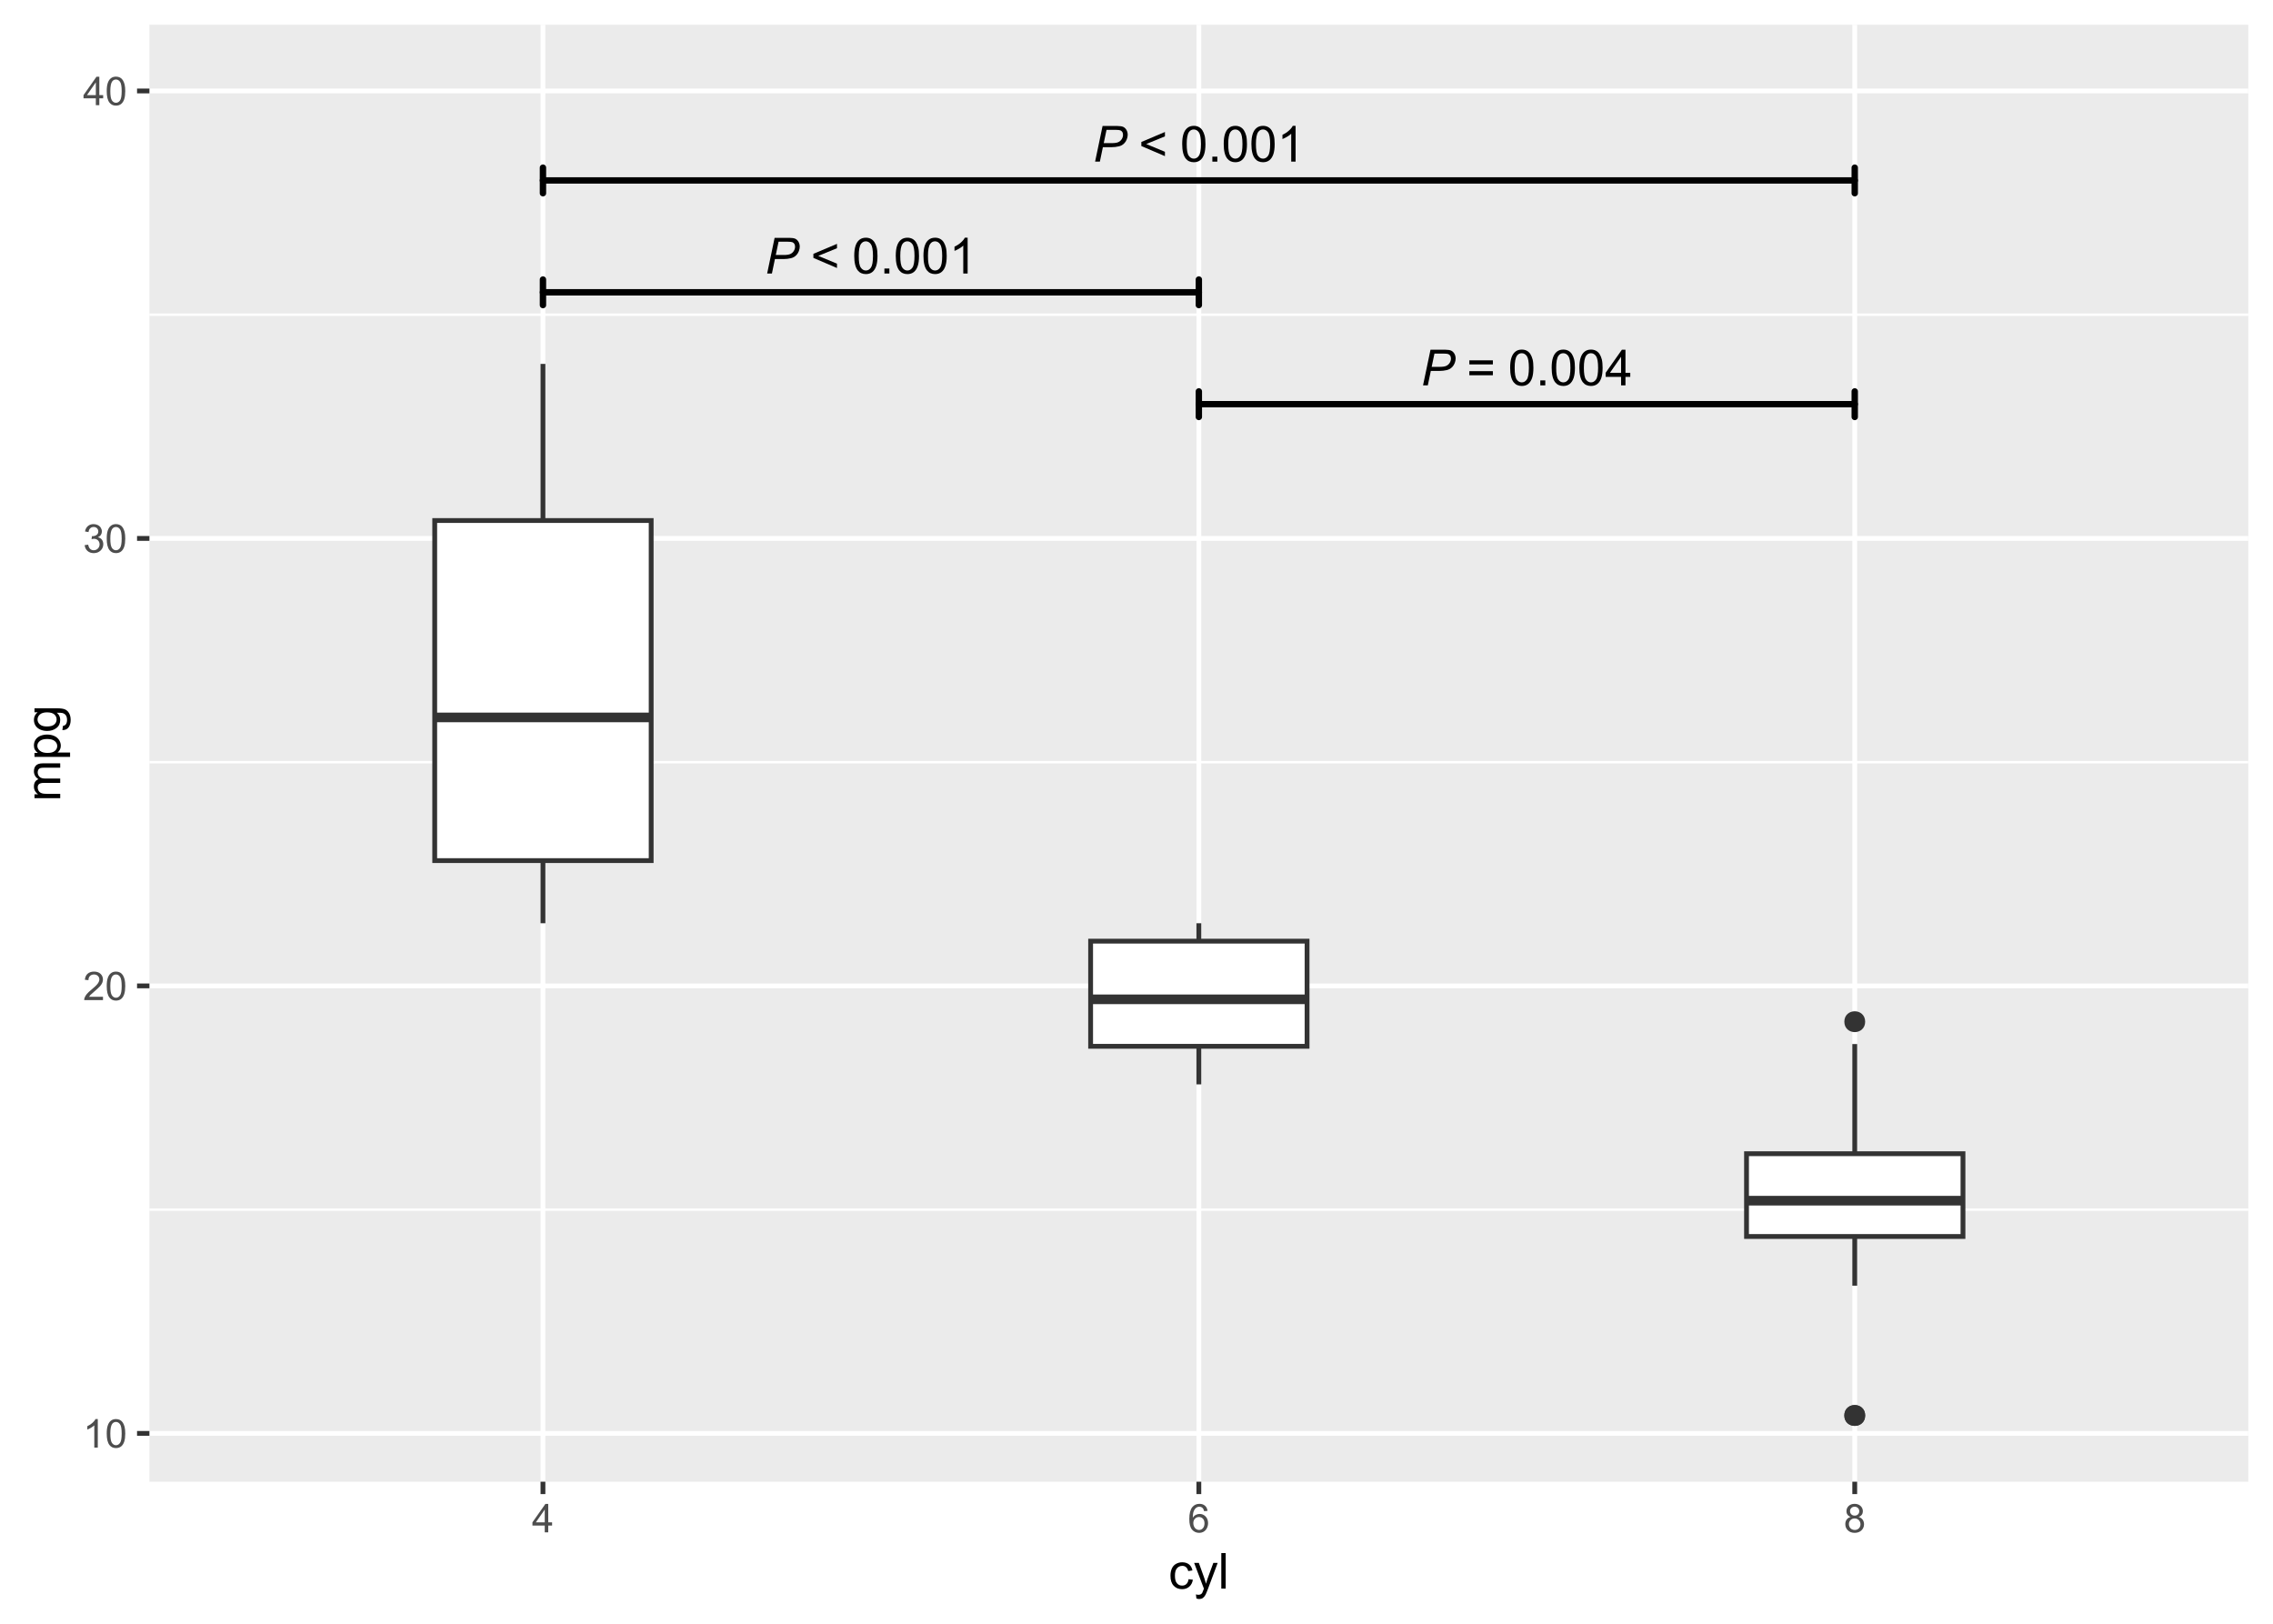
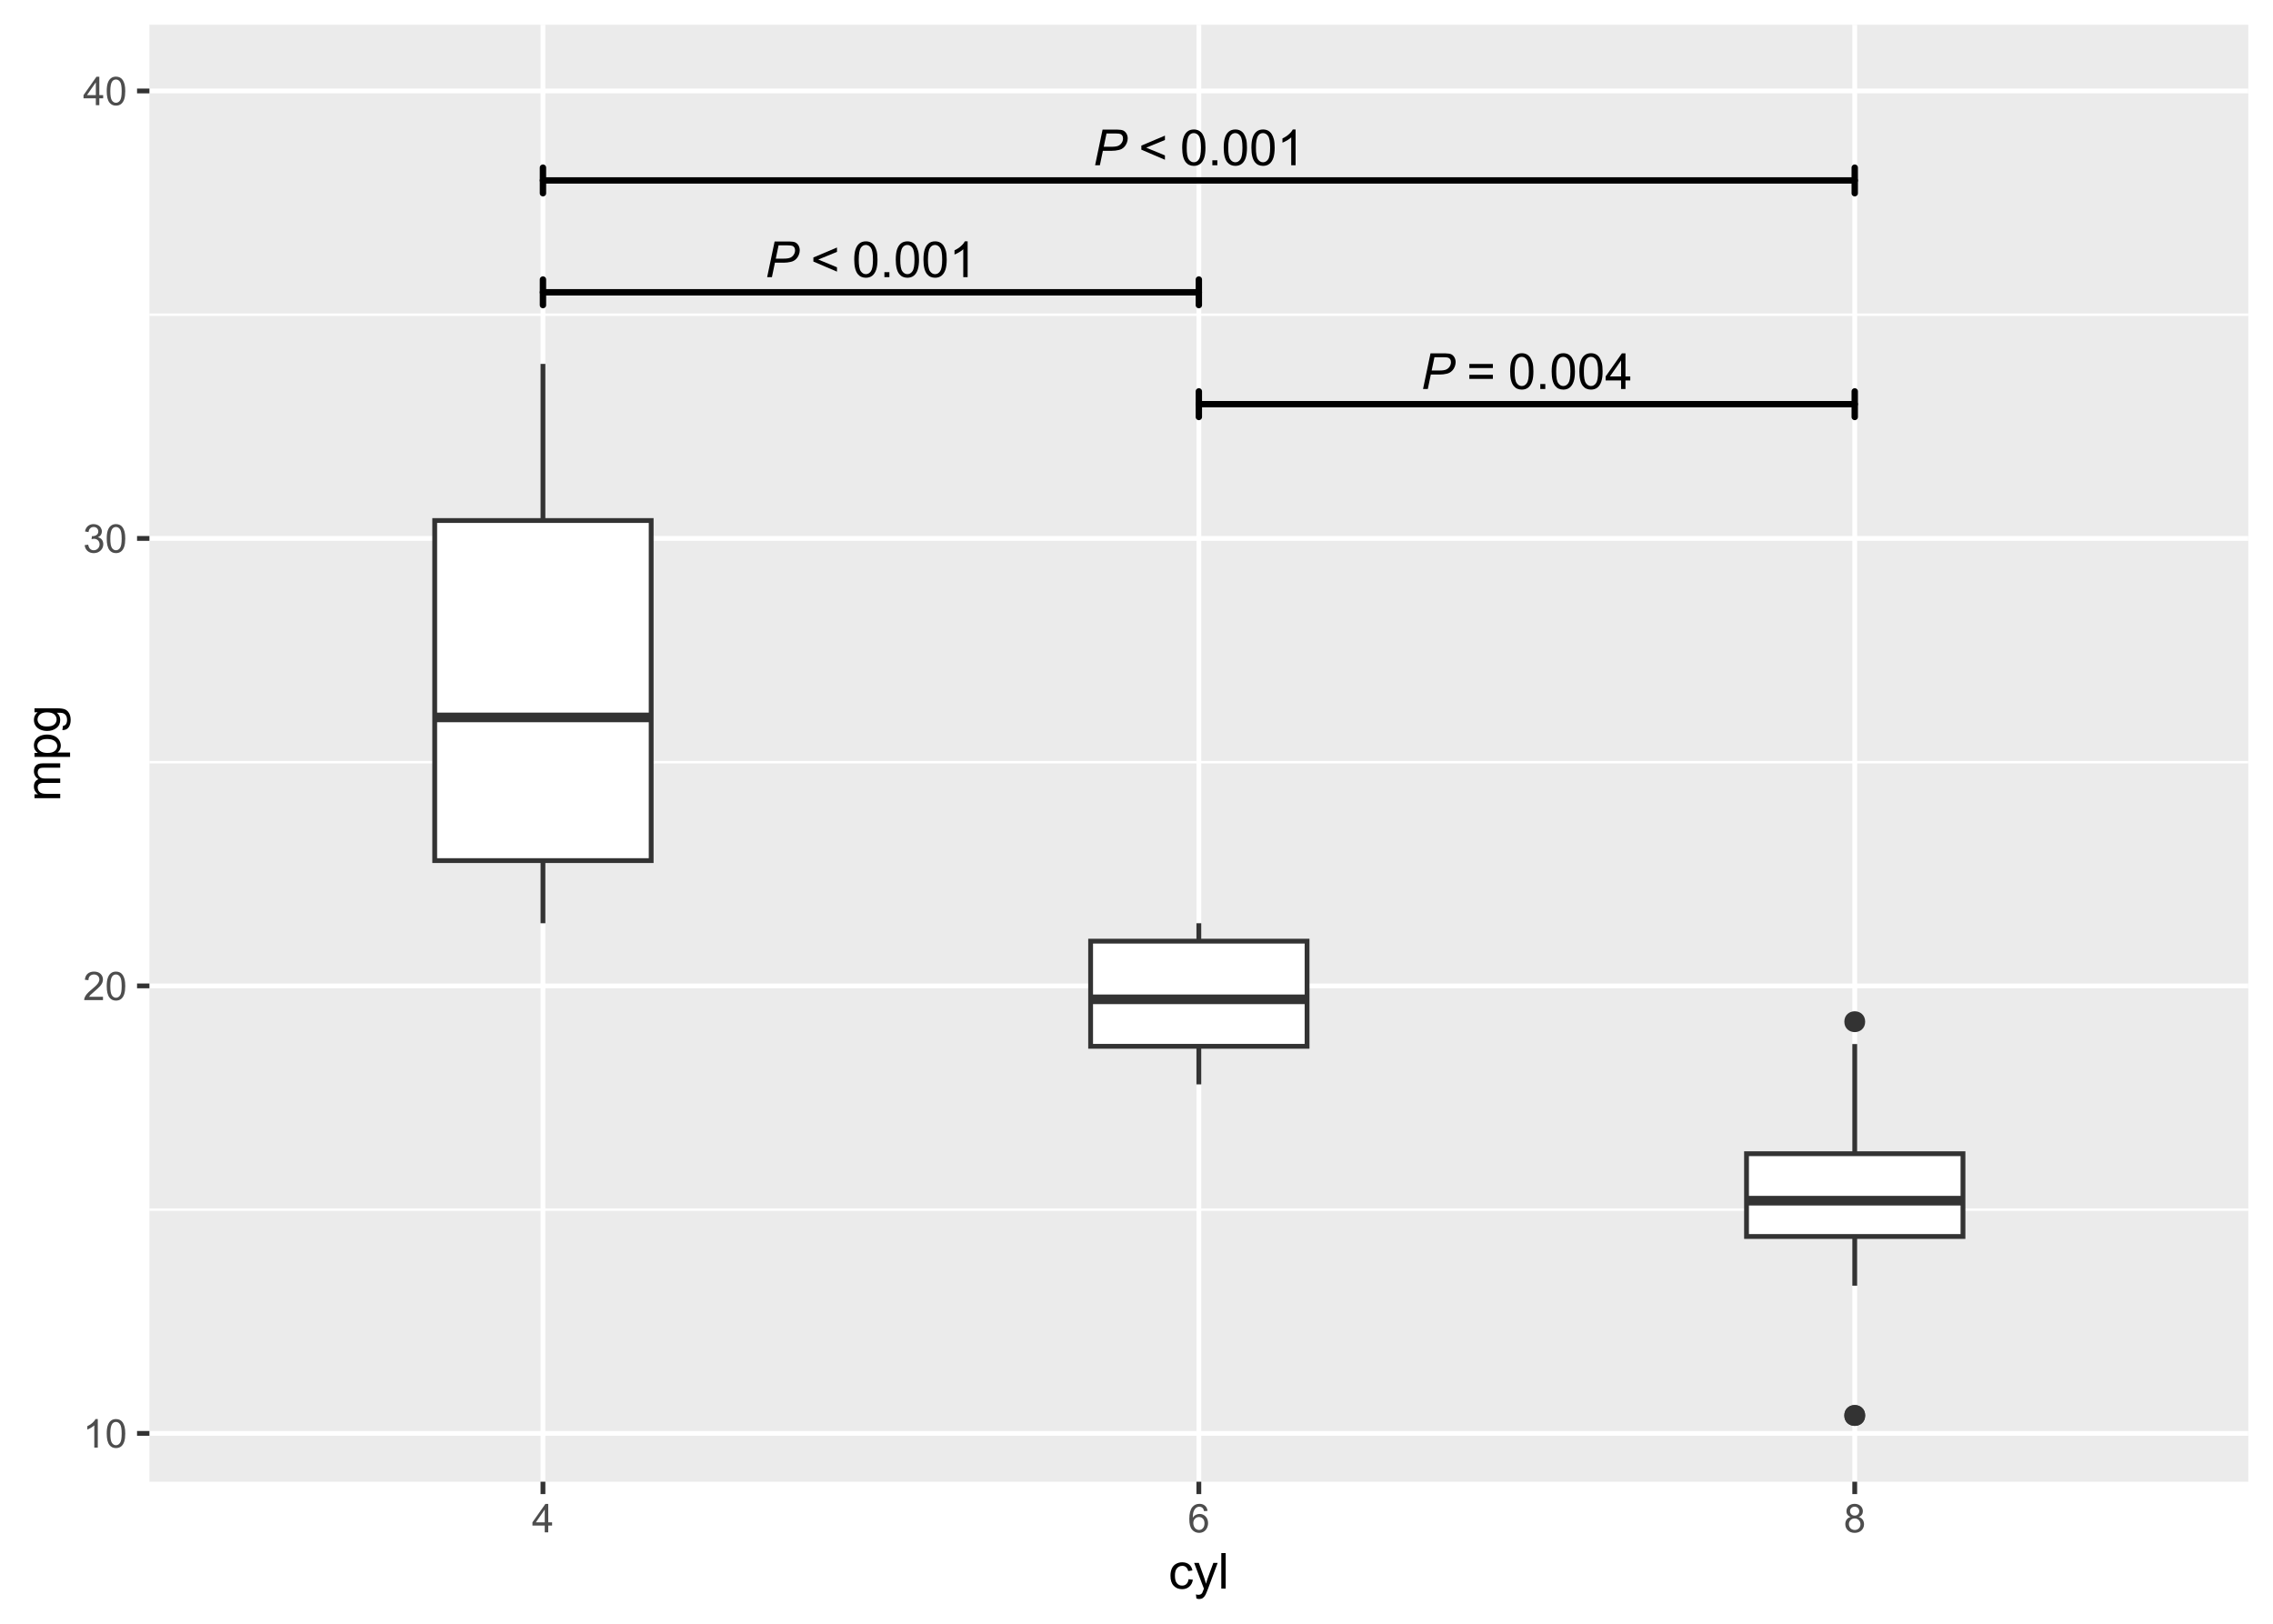
<svg xmlns="http://www.w3.org/2000/svg" xmlns:xlink="http://www.w3.org/1999/xlink" width="504pt" height="360pt" viewBox="0 0 504 360" version="1.1">
  <defs>
    <g>
      <symbol overflow="visible" id="glyph0-0">
        <path style="stroke:none;" d="M 1.379 0 L 1.379 -6.898 L 6.898 -6.898 L 6.898 0 Z M 1.551 -0.172 L 6.727 -0.172 L 6.727 -6.727 L 1.551 -6.727 Z M 1.551 -0.172 " />
      </symbol>
      <symbol overflow="visible" id="glyph0-1">
        <path style="stroke:none;" d="M 0.473 0 L 2.129 -7.902 L 5.43 -7.902 C 5.996 -7.898 6.422 -7.832 6.711 -7.703 C 6.992 -7.57 7.23 -7.348 7.422 -7.031 C 7.605 -6.711 7.699 -6.352 7.703 -5.961 C 7.699 -5.633 7.633 -5.301 7.504 -4.965 C 7.367 -4.621 7.199 -4.344 7 -4.129 C 6.793 -3.906 6.586 -3.742 6.383 -3.633 C 6.172 -3.52 5.949 -3.438 5.715 -3.387 C 5.203 -3.266 4.691 -3.203 4.176 -3.207 L 2.199 -3.207 L 1.531 0 Z M 2.387 -4.102 L 4.129 -4.102 C 4.801 -4.102 5.297 -4.172 5.613 -4.32 C 5.93 -4.461 6.184 -4.684 6.375 -4.984 C 6.566 -5.281 6.66 -5.598 6.664 -5.934 C 6.66 -6.191 6.609 -6.402 6.512 -6.566 C 6.406 -6.727 6.266 -6.848 6.086 -6.93 C 5.902 -7.004 5.551 -7.043 5.031 -7.047 L 3.004 -7.047 Z M 2.387 -4.102 " />
      </symbol>
      <symbol overflow="visible" id="glyph1-0">
        <path style="stroke:none;" d="M 0.555 0 L 0.555 -6.898 L 6.074 -6.898 L 6.074 0 Z M 0.727 -0.172 L 5.902 -0.172 L 5.902 -6.727 L 0.727 -6.727 Z M 0.727 -0.172 " />
      </symbol>
      <symbol overflow="visible" id="glyph1-1">
        <path style="stroke:none;" d="" />
      </symbol>
      <symbol overflow="visible" id="glyph2-0">
        <path style="stroke:none;" d="M 1.379 0 L 1.379 -6.898 L 6.898 -6.898 L 6.898 0 Z M 1.551 -0.172 L 6.727 -0.172 L 6.727 -6.727 L 1.551 -6.727 Z M 1.551 -0.172 " />
      </symbol>
      <symbol overflow="visible" id="glyph2-1">
        <path style="stroke:none;" d="M 0.605 -3.457 L 0.605 -4.359 L 5.836 -6.57 L 5.836 -5.605 L 1.688 -3.902 L 5.836 -2.184 L 5.836 -1.219 Z M 0.605 -3.457 " />
      </symbol>
      <symbol overflow="visible" id="glyph2-2">
        <path style="stroke:none;" d="M 0.457 -3.898 C 0.457 -4.828 0.551 -5.582 0.746 -6.152 C 0.934 -6.723 1.219 -7.16 1.602 -7.469 C 1.977 -7.777 2.457 -7.934 3.035 -7.934 C 3.457 -7.934 3.828 -7.848 4.148 -7.676 C 4.469 -7.504 4.73 -7.258 4.941 -6.938 C 5.145 -6.617 5.309 -6.227 5.434 -5.766 C 5.551 -5.305 5.613 -4.68 5.613 -3.898 C 5.613 -2.969 5.516 -2.223 5.324 -1.652 C 5.133 -1.082 4.848 -0.641 4.469 -0.332 C 4.09 -0.023 3.613 0.129 3.035 0.133 C 2.27 0.129 1.668 -0.141 1.238 -0.684 C 0.715 -1.34 0.457 -2.41 0.457 -3.898 Z M 1.457 -3.898 C 1.453 -2.598 1.605 -1.734 1.91 -1.309 C 2.215 -0.875 2.59 -0.66 3.035 -0.664 C 3.48 -0.66 3.852 -0.875 4.156 -1.309 C 4.457 -1.738 4.609 -2.602 4.613 -3.898 C 4.609 -5.195 4.457 -6.059 4.156 -6.488 C 3.852 -6.914 3.477 -7.129 3.023 -7.133 C 2.578 -7.129 2.223 -6.941 1.957 -6.566 C 1.621 -6.082 1.453 -5.191 1.457 -3.898 Z M 1.457 -3.898 " />
      </symbol>
      <symbol overflow="visible" id="glyph2-3">
        <path style="stroke:none;" d="M 1.004 0 L 1.004 -1.105 L 2.109 -1.105 L 2.109 0 Z M 1.004 0 " />
      </symbol>
      <symbol overflow="visible" id="glyph2-4">
        <path style="stroke:none;" d="M 4.113 0 L 3.145 0 L 3.145 -6.184 C 2.906 -5.957 2.598 -5.734 2.223 -5.512 C 1.84 -5.289 1.5 -5.121 1.203 -5.012 L 1.203 -5.949 C 1.742 -6.199 2.219 -6.508 2.625 -6.875 C 3.031 -7.234 3.316 -7.59 3.488 -7.934 L 4.113 -7.934 Z M 4.113 0 " />
      </symbol>
      <symbol overflow="visible" id="glyph2-5">
        <path style="stroke:none;" d="M 5.832 -4.648 L 0.613 -4.648 L 0.613 -5.551 L 5.832 -5.551 Z M 5.832 -2.246 L 0.613 -2.246 L 0.613 -3.152 L 5.832 -3.152 Z M 5.832 -2.246 " />
      </symbol>
      <symbol overflow="visible" id="glyph2-6">
        <path style="stroke:none;" d="M 3.57 0 L 3.57 -1.891 L 0.141 -1.891 L 0.141 -2.781 L 3.746 -7.902 L 4.539 -7.902 L 4.539 -2.781 L 5.605 -2.781 L 5.605 -1.891 L 4.539 -1.891 L 4.539 0 Z M 3.57 -2.781 L 3.57 -6.344 L 1.094 -2.781 Z M 3.57 -2.781 " />
      </symbol>
      <symbol overflow="visible" id="glyph3-0">
        <path style="stroke:none;" d="M 1.102 0 L 1.102 -5.5 L 5.5 -5.5 L 5.5 0 Z M 1.238 -0.137 L 5.363 -0.137 L 5.363 -5.363 L 1.238 -5.363 Z M 1.238 -0.137 " />
      </symbol>
      <symbol overflow="visible" id="glyph3-1">
        <path style="stroke:none;" d="M 3.277 0 L 2.504 0 L 2.504 -4.93 C 2.316 -4.75 2.074 -4.574 1.773 -4.395 C 1.469 -4.215 1.195 -4.082 0.957 -3.996 L 0.957 -4.742 C 1.387 -4.941 1.766 -5.188 2.09 -5.48 C 2.414 -5.77 2.645 -6.051 2.781 -6.324 L 3.277 -6.324 Z M 3.277 0 " />
      </symbol>
      <symbol overflow="visible" id="glyph3-2">
        <path style="stroke:none;" d="M 0.367 -3.105 C 0.363 -3.848 0.438 -4.445 0.594 -4.902 C 0.742 -5.355 0.973 -5.707 1.277 -5.953 C 1.578 -6.199 1.957 -6.32 2.418 -6.324 C 2.754 -6.32 3.051 -6.254 3.309 -6.121 C 3.562 -5.984 3.773 -5.789 3.938 -5.531 C 4.102 -5.273 4.23 -4.961 4.328 -4.594 C 4.422 -4.227 4.469 -3.73 4.473 -3.105 C 4.469 -2.367 4.395 -1.77 4.242 -1.316 C 4.09 -0.859 3.863 -0.508 3.562 -0.262 C 3.258 -0.016 2.875 0.105 2.418 0.109 C 1.809 0.105 1.332 -0.109 0.988 -0.547 C 0.57 -1.066 0.363 -1.922 0.367 -3.105 Z M 1.16 -3.105 C 1.16 -2.07 1.281 -1.379 1.523 -1.039 C 1.766 -0.695 2.062 -0.527 2.418 -0.527 C 2.773 -0.527 3.074 -0.699 3.316 -1.043 C 3.559 -1.387 3.68 -2.074 3.68 -3.105 C 3.68 -4.145 3.559 -4.832 3.316 -5.172 C 3.074 -5.512 2.77 -5.684 2.41 -5.684 C 2.051 -5.684 1.77 -5.531 1.559 -5.234 C 1.293 -4.844 1.16 -4.137 1.16 -3.105 Z M 1.16 -3.105 " />
      </symbol>
      <symbol overflow="visible" id="glyph3-3">
        <path style="stroke:none;" d="M 4.43 -0.742 L 4.43 0 L 0.266 0 C 0.258 -0.188 0.289 -0.367 0.355 -0.539 C 0.461 -0.82 0.629 -1.098 0.863 -1.375 C 1.094 -1.648 1.434 -1.965 1.879 -2.328 C 2.562 -2.887 3.023 -3.332 3.266 -3.664 C 3.5 -3.988 3.621 -4.301 3.625 -4.594 C 3.621 -4.898 3.512 -5.156 3.297 -5.367 C 3.074 -5.578 2.789 -5.684 2.441 -5.684 C 2.066 -5.684 1.77 -5.57 1.547 -5.348 C 1.32 -5.125 1.207 -4.816 1.207 -4.422 L 0.414 -4.504 C 0.465 -5.094 0.668 -5.543 1.027 -5.855 C 1.379 -6.164 1.855 -6.32 2.457 -6.324 C 3.059 -6.32 3.539 -6.152 3.891 -5.82 C 4.242 -5.484 4.418 -5.07 4.422 -4.578 C 4.418 -4.32 4.367 -4.074 4.266 -3.832 C 4.164 -3.59 3.992 -3.332 3.754 -3.062 C 3.512 -2.793 3.113 -2.426 2.562 -1.957 C 2.094 -1.566 1.797 -1.301 1.664 -1.16 C 1.531 -1.02 1.422 -0.879 1.34 -0.742 Z M 4.43 -0.742 " />
      </symbol>
      <symbol overflow="visible" id="glyph3-4">
        <path style="stroke:none;" d="M 0.371 -1.664 L 1.145 -1.766 C 1.23 -1.324 1.383 -1.008 1.598 -0.816 C 1.809 -0.621 2.066 -0.527 2.375 -0.527 C 2.734 -0.527 3.043 -0.652 3.297 -0.906 C 3.547 -1.156 3.672 -1.469 3.676 -1.844 C 3.672 -2.195 3.555 -2.488 3.324 -2.719 C 3.09 -2.949 2.797 -3.062 2.441 -3.066 C 2.293 -3.062 2.109 -3.035 1.895 -2.98 L 1.98 -3.66 C 2.031 -3.652 2.07 -3.648 2.105 -3.652 C 2.434 -3.648 2.73 -3.734 2.996 -3.91 C 3.254 -4.078 3.387 -4.344 3.391 -4.703 C 3.387 -4.984 3.289 -5.219 3.102 -5.406 C 2.906 -5.59 2.66 -5.684 2.359 -5.688 C 2.055 -5.684 1.805 -5.59 1.605 -5.402 C 1.402 -5.215 1.273 -4.93 1.219 -4.555 L 0.445 -4.691 C 0.539 -5.207 0.754 -5.609 1.09 -5.895 C 1.426 -6.18 1.844 -6.32 2.344 -6.324 C 2.688 -6.32 3.004 -6.246 3.293 -6.102 C 3.582 -5.953 3.801 -5.754 3.953 -5.5 C 4.105 -5.242 4.184 -4.973 4.184 -4.688 C 4.184 -4.414 4.109 -4.164 3.965 -3.945 C 3.816 -3.719 3.602 -3.543 3.316 -3.41 C 3.688 -3.324 3.977 -3.145 4.184 -2.875 C 4.391 -2.602 4.492 -2.262 4.496 -1.859 C 4.492 -1.305 4.293 -0.84 3.895 -0.461 C 3.492 -0.078 2.984 0.109 2.371 0.113 C 1.816 0.109 1.355 -0.051 0.992 -0.379 C 0.625 -0.707 0.418 -1.137 0.371 -1.664 Z M 0.371 -1.664 " />
      </symbol>
      <symbol overflow="visible" id="glyph3-5">
        <path style="stroke:none;" d="M 2.844 0 L 2.844 -1.508 L 0.113 -1.508 L 0.113 -2.219 L 2.988 -6.301 L 3.617 -6.301 L 3.617 -2.219 L 4.469 -2.219 L 4.469 -1.508 L 3.617 -1.508 L 3.617 0 Z M 2.844 -2.219 L 2.844 -5.059 L 0.871 -2.219 Z M 2.844 -2.219 " />
      </symbol>
      <symbol overflow="visible" id="glyph3-6">
        <path style="stroke:none;" d="M 4.379 -4.758 L 3.609 -4.695 C 3.539 -4.996 3.441 -5.219 3.316 -5.359 C 3.105 -5.574 2.848 -5.684 2.543 -5.688 C 2.297 -5.684 2.078 -5.617 1.895 -5.484 C 1.648 -5.305 1.457 -5.043 1.32 -4.703 C 1.176 -4.363 1.105 -3.879 1.102 -3.25 C 1.285 -3.531 1.512 -3.742 1.781 -3.879 C 2.051 -4.016 2.332 -4.082 2.629 -4.086 C 3.141 -4.082 3.578 -3.895 3.945 -3.516 C 4.305 -3.137 4.488 -2.645 4.492 -2.047 C 4.488 -1.648 4.402 -1.281 4.234 -0.941 C 4.062 -0.602 3.828 -0.34 3.531 -0.16 C 3.23 0.02 2.895 0.105 2.52 0.109 C 1.871 0.105 1.344 -0.129 0.941 -0.602 C 0.531 -1.074 0.328 -1.855 0.332 -2.949 C 0.328 -4.16 0.551 -5.047 1.004 -5.602 C 1.395 -6.082 1.926 -6.32 2.59 -6.324 C 3.086 -6.32 3.492 -6.184 3.809 -5.906 C 4.125 -5.629 4.312 -5.246 4.379 -4.758 Z M 1.219 -2.039 C 1.219 -1.773 1.273 -1.516 1.387 -1.273 C 1.5 -1.027 1.66 -0.844 1.863 -0.719 C 2.066 -0.59 2.277 -0.527 2.504 -0.527 C 2.828 -0.527 3.109 -0.656 3.348 -0.922 C 3.578 -1.184 3.695 -1.543 3.699 -2 C 3.695 -2.43 3.582 -2.773 3.352 -3.027 C 3.117 -3.273 2.824 -3.398 2.477 -3.402 C 2.121 -3.398 1.824 -3.273 1.582 -3.027 C 1.34 -2.773 1.219 -2.445 1.219 -2.039 Z M 1.219 -2.039 " />
      </symbol>
      <symbol overflow="visible" id="glyph3-7">
        <path style="stroke:none;" d="M 1.555 -3.418 C 1.23 -3.531 0.992 -3.699 0.84 -3.918 C 0.684 -4.133 0.609 -4.395 0.609 -4.699 C 0.609 -5.156 0.773 -5.539 1.102 -5.855 C 1.43 -6.164 1.867 -6.32 2.418 -6.324 C 2.969 -6.32 3.41 -6.16 3.746 -5.844 C 4.078 -5.523 4.246 -5.137 4.25 -4.68 C 4.246 -4.387 4.172 -4.133 4.02 -3.918 C 3.863 -3.699 3.629 -3.531 3.32 -3.418 C 3.707 -3.285 4 -3.082 4.203 -2.805 C 4.402 -2.52 4.504 -2.184 4.508 -1.801 C 4.504 -1.258 4.312 -0.805 3.934 -0.441 C 3.551 -0.074 3.051 0.105 2.434 0.109 C 1.809 0.105 1.309 -0.074 0.926 -0.441 C 0.543 -0.809 0.352 -1.27 0.355 -1.82 C 0.352 -2.23 0.457 -2.574 0.668 -2.852 C 0.875 -3.125 1.168 -3.312 1.555 -3.418 Z M 1.402 -4.727 C 1.398 -4.426 1.496 -4.184 1.688 -3.996 C 1.879 -3.805 2.129 -3.707 2.438 -3.711 C 2.734 -3.707 2.977 -3.801 3.168 -3.992 C 3.355 -4.176 3.449 -4.406 3.453 -4.684 C 3.449 -4.965 3.352 -5.203 3.16 -5.398 C 2.961 -5.586 2.719 -5.684 2.43 -5.688 C 2.129 -5.684 1.883 -5.59 1.691 -5.402 C 1.496 -5.215 1.398 -4.988 1.402 -4.727 Z M 1.152 -1.816 C 1.148 -1.598 1.199 -1.383 1.309 -1.176 C 1.41 -0.969 1.566 -0.809 1.773 -0.695 C 1.98 -0.582 2.203 -0.527 2.441 -0.527 C 2.809 -0.527 3.113 -0.645 3.355 -0.883 C 3.594 -1.121 3.715 -1.426 3.719 -1.793 C 3.715 -2.164 3.59 -2.469 3.344 -2.715 C 3.094 -2.957 2.785 -3.082 2.414 -3.082 C 2.051 -3.082 1.75 -2.961 1.512 -2.719 C 1.27 -2.477 1.148 -2.176 1.152 -1.816 Z M 1.152 -1.816 " />
      </symbol>
      <symbol overflow="visible" id="glyph4-0">
        <path style="stroke:none;" d="M 1.375 0 L 1.375 -6.875 L 6.875 -6.875 L 6.875 0 Z M 1.547 -0.172 L 6.703 -0.172 L 6.703 -6.703 L 1.547 -6.703 Z M 1.547 -0.172 " />
      </symbol>
      <symbol overflow="visible" id="glyph4-1">
        <path style="stroke:none;" d="M 4.445 -2.09 L 5.398 -1.965 C 5.289 -1.309 5.023 -0.797 4.598 -0.426 C 4.168 -0.055 3.645 0.129 3.023 0.129 C 2.242 0.129 1.613 -0.125 1.141 -0.637 C 0.664 -1.145 0.426 -1.875 0.43 -2.832 C 0.426 -3.441 0.527 -3.98 0.734 -4.445 C 0.938 -4.906 1.25 -5.254 1.668 -5.484 C 2.082 -5.715 2.535 -5.828 3.031 -5.832 C 3.645 -5.828 4.152 -5.672 4.547 -5.363 C 4.941 -5.047 5.191 -4.602 5.305 -4.027 L 4.367 -3.883 C 4.273 -4.262 4.117 -4.551 3.891 -4.746 C 3.664 -4.941 3.387 -5.039 3.066 -5.039 C 2.574 -5.039 2.18 -4.863 1.879 -4.516 C 1.57 -4.164 1.418 -3.613 1.422 -2.859 C 1.418 -2.09 1.566 -1.531 1.863 -1.184 C 2.156 -0.836 2.539 -0.66 3.012 -0.664 C 3.391 -0.66 3.707 -0.777 3.961 -1.012 C 4.215 -1.242 4.375 -1.602 4.445 -2.09 Z M 4.445 -2.09 " />
      </symbol>
      <symbol overflow="visible" id="glyph4-2">
        <path style="stroke:none;" d="M 0.684 2.195 L 0.574 1.289 C 0.785 1.344 0.969 1.371 1.129 1.375 C 1.34 1.371 1.512 1.336 1.641 1.266 C 1.77 1.195 1.875 1.094 1.961 0.969 C 2.02 0.867 2.117 0.629 2.258 0.246 C 2.27 0.191 2.301 0.113 2.344 0.012 L 0.176 -5.703 L 1.219 -5.703 L 2.406 -2.402 C 2.559 -1.98 2.695 -1.539 2.82 -1.078 C 2.926 -1.523 3.059 -1.957 3.219 -2.379 L 4.438 -5.703 L 5.402 -5.703 L 3.234 0.098 C 3 0.719 2.816 1.148 2.691 1.391 C 2.516 1.703 2.32 1.938 2.098 2.09 C 1.875 2.238 1.609 2.312 1.305 2.316 C 1.117 2.312 0.91 2.273 0.684 2.195 Z M 0.684 2.195 " />
      </symbol>
      <symbol overflow="visible" id="glyph4-3">
        <path style="stroke:none;" d="M 0.703 0 L 0.703 -7.875 L 1.672 -7.875 L 1.672 0 Z M 0.703 0 " />
      </symbol>
      <symbol overflow="visible" id="glyph5-0">
        <path style="stroke:none;" d="M 0 -1.375 L -6.875 -1.375 L -6.875 -6.875 L 0 -6.875 Z M -0.172 -1.547 L -0.172 -6.703 L -6.703 -6.703 L -6.703 -1.547 Z M -0.172 -1.547 " />
      </symbol>
      <symbol overflow="visible" id="glyph5-1">
        <path style="stroke:none;" d="M 0 -0.727 L -5.703 -0.727 L -5.703 -1.59 L -4.902 -1.59 C -5.18 -1.766 -5.406 -2.004 -5.578 -2.305 C -5.746 -2.598 -5.828 -2.938 -5.832 -3.32 C -5.828 -3.738 -5.742 -4.086 -5.566 -4.359 C -5.391 -4.629 -5.145 -4.816 -4.836 -4.93 C -5.496 -5.379 -5.828 -5.969 -5.832 -6.691 C -5.828 -7.254 -5.672 -7.688 -5.363 -7.996 C -5.047 -8.297 -4.566 -8.449 -3.914 -8.453 L 0 -8.453 L 0 -7.492 L -3.594 -7.492 C -3.977 -7.488 -4.254 -7.457 -4.426 -7.398 C -4.594 -7.332 -4.734 -7.219 -4.84 -7.059 C -4.941 -6.891 -4.992 -6.695 -4.996 -6.477 C -4.992 -6.07 -4.859 -5.738 -4.594 -5.477 C -4.328 -5.211 -3.898 -5.078 -3.312 -5.082 L 0 -5.082 L 0 -4.113 L -3.707 -4.113 C -4.133 -4.113 -4.453 -4.031 -4.672 -3.875 C -4.883 -3.715 -4.992 -3.461 -4.996 -3.105 C -4.992 -2.832 -4.922 -2.578 -4.781 -2.348 C -4.637 -2.117 -4.426 -1.949 -4.152 -1.848 C -3.875 -1.738 -3.477 -1.688 -2.961 -1.691 L 0 -1.691 Z M 0 -0.727 " />
      </symbol>
      <symbol overflow="visible" id="glyph5-2">
        <path style="stroke:none;" d="M 2.188 -0.727 L -5.703 -0.727 L -5.703 -1.605 L -4.961 -1.605 C -5.25 -1.812 -5.469 -2.047 -5.613 -2.309 C -5.758 -2.57 -5.828 -2.887 -5.832 -3.262 C -5.828 -3.746 -5.703 -4.176 -5.457 -4.551 C -5.203 -4.922 -4.852 -5.203 -4.395 -5.391 C -3.938 -5.578 -3.438 -5.672 -2.895 -5.676 C -2.309 -5.672 -1.781 -5.566 -1.316 -5.359 C -0.848 -5.148 -0.488 -4.844 -0.242 -4.449 C 0.008 -4.047 0.129 -3.629 0.129 -3.191 C 0.129 -2.867 0.062 -2.578 -0.074 -2.32 C -0.207 -2.062 -0.379 -1.852 -0.59 -1.691 L 2.188 -1.691 Z M -2.82 -1.602 C -2.082 -1.598 -1.539 -1.746 -1.191 -2.047 C -0.836 -2.34 -0.66 -2.699 -0.664 -3.125 C -0.66 -3.551 -0.844 -3.918 -1.211 -4.227 C -1.574 -4.531 -2.137 -4.688 -2.898 -4.688 C -3.625 -4.688 -4.168 -4.535 -4.531 -4.238 C -4.891 -3.938 -5.074 -3.582 -5.074 -3.168 C -5.074 -2.754 -4.879 -2.391 -4.496 -2.074 C -4.109 -1.758 -3.551 -1.598 -2.82 -1.602 Z M -2.82 -1.602 " />
      </symbol>
      <symbol overflow="visible" id="glyph5-3">
        <path style="stroke:none;" d="M 0.473 -0.547 L 0.613 -1.488 C 0.898 -1.527 1.109 -1.637 1.246 -1.816 C 1.422 -2.055 1.512 -2.379 1.516 -2.797 C 1.512 -3.242 1.422 -3.59 1.246 -3.832 C 1.062 -4.074 0.812 -4.238 0.496 -4.328 C 0.297 -4.379 -0.113 -4.402 -0.746 -4.398 C -0.246 -3.973 0 -3.445 0 -2.82 C 0 -2.031 -0.281 -1.426 -0.848 -1 C -1.41 -0.566 -2.09 -0.352 -2.883 -0.355 C -3.426 -0.352 -3.926 -0.449 -4.391 -0.648 C -4.848 -0.844 -5.203 -1.129 -5.457 -1.504 C -5.703 -1.875 -5.828 -2.316 -5.832 -2.824 C -5.828 -3.496 -5.559 -4.051 -5.016 -4.492 L -5.703 -4.492 L -5.703 -5.383 L -0.773 -5.383 C 0.113 -5.379 0.742 -5.289 1.113 -5.109 C 1.484 -4.93 1.777 -4.641 1.992 -4.25 C 2.207 -3.855 2.312 -3.375 2.316 -2.805 C 2.312 -2.121 2.16 -1.57 1.855 -1.152 C 1.547 -0.734 1.086 -0.531 0.473 -0.547 Z M -2.953 -1.348 C -2.203 -1.348 -1.656 -1.496 -1.316 -1.793 C -0.969 -2.09 -0.797 -2.461 -0.801 -2.91 C -0.797 -3.352 -0.969 -3.723 -1.312 -4.027 C -1.652 -4.324 -2.188 -4.477 -2.922 -4.48 C -3.617 -4.477 -4.145 -4.32 -4.5 -4.016 C -4.852 -3.703 -5.027 -3.332 -5.031 -2.895 C -5.027 -2.465 -4.852 -2.098 -4.508 -1.797 C -4.156 -1.496 -3.641 -1.348 -2.953 -1.348 Z M -2.953 -1.348 " />
      </symbol>
    </g>
    <clipPath id="clip1">
      <path d="M 33.129 5.48 L 498.523 5.48 L 498.523 328.512 L 33.129 328.512 Z M 33.129 5.48 " />
    </clipPath>
    <clipPath id="clip2">
      <path d="M 33.129 267 L 498.523 267 L 498.523 269 L 33.129 269 Z M 33.129 267 " />
    </clipPath>
    <clipPath id="clip3">
      <path d="M 33.129 168 L 498.523 168 L 498.523 170 L 33.129 170 Z M 33.129 168 " />
    </clipPath>
    <clipPath id="clip4">
      <path d="M 33.129 69 L 498.523 69 L 498.523 71 L 33.129 71 Z M 33.129 69 " />
    </clipPath>
    <clipPath id="clip5">
      <path d="M 33.129 317 L 498.523 317 L 498.523 319 L 33.129 319 Z M 33.129 317 " />
    </clipPath>
    <clipPath id="clip6">
      <path d="M 33.129 218 L 498.523 218 L 498.523 220 L 33.129 220 Z M 33.129 218 " />
    </clipPath>
    <clipPath id="clip7">
      <path d="M 33.129 118 L 498.523 118 L 498.523 120 L 33.129 120 Z M 33.129 118 " />
    </clipPath>
    <clipPath id="clip8">
      <path d="M 33.129 19 L 498.523 19 L 498.523 21 L 33.129 21 Z M 33.129 19 " />
    </clipPath>
    <clipPath id="clip9">
      <path d="M 119 5.48 L 121 5.48 L 121 328.512 L 119 328.512 Z M 119 5.48 " />
    </clipPath>
    <clipPath id="clip10">
      <path d="M 265 5.48 L 267 5.48 L 267 328.512 L 265 328.512 Z M 265 5.48 " />
    </clipPath>
    <clipPath id="clip11">
      <path d="M 410 5.48 L 412 5.48 L 412 328.512 L 410 328.512 Z M 410 5.48 " />
    </clipPath>
  </defs>
  <g id="surface69">
    <rect x="0" y="0" width="504" height="360" style="fill:rgb(100%,100%,100%);fill-opacity:1;stroke:none;" />
    <rect x="0" y="0" width="504" height="360" style="fill:rgb(100%,100%,100%);fill-opacity:1;stroke:none;" />
    <path style="fill:none;stroke-width:1.067;stroke-linecap:round;stroke-linejoin:round;stroke:rgb(100%,100%,100%);stroke-opacity:1;stroke-miterlimit:10;" d="M 0 360 L 504 360 L 504 0 L 0 0 Z M 0 360 " />
    <g clip-path="url(#clip1)" clip-rule="nonzero">
      <path style=" stroke:none;fill-rule:nonzero;fill:rgb(92.157%,92.157%,92.157%);fill-opacity:1;" d="M 33.129 328.508 L 498.523 328.508 L 498.523 5.477 L 33.129 5.477 Z M 33.129 328.508 " />
    </g>
    <g clip-path="url(#clip2)" clip-rule="nonzero">
      <path style="fill:none;stroke-width:0.533;stroke-linecap:butt;stroke-linejoin:round;stroke:rgb(100%,100%,100%);stroke-opacity:1;stroke-miterlimit:10;" d="M 33.129 268.188 L 498.52 268.188 " />
    </g>
    <g clip-path="url(#clip3)" clip-rule="nonzero">
      <path style="fill:none;stroke-width:0.533;stroke-linecap:butt;stroke-linejoin:round;stroke:rgb(100%,100%,100%);stroke-opacity:1;stroke-miterlimit:10;" d="M 33.129 168.98 L 498.52 168.98 " />
    </g>
    <g clip-path="url(#clip4)" clip-rule="nonzero">
      <path style="fill:none;stroke-width:0.533;stroke-linecap:butt;stroke-linejoin:round;stroke:rgb(100%,100%,100%);stroke-opacity:1;stroke-miterlimit:10;" d="M 33.129 69.77 L 498.52 69.77 " />
    </g>
    <g clip-path="url(#clip5)" clip-rule="nonzero">
      <path style="fill:none;stroke-width:1.067;stroke-linecap:butt;stroke-linejoin:round;stroke:rgb(100%,100%,100%);stroke-opacity:1;stroke-miterlimit:10;" d="M 33.129 317.793 L 498.52 317.793 " />
    </g>
    <g clip-path="url(#clip6)" clip-rule="nonzero">
      <path style="fill:none;stroke-width:1.067;stroke-linecap:butt;stroke-linejoin:round;stroke:rgb(100%,100%,100%);stroke-opacity:1;stroke-miterlimit:10;" d="M 33.129 218.582 L 498.52 218.582 " />
    </g>
    <g clip-path="url(#clip7)" clip-rule="nonzero">
      <path style="fill:none;stroke-width:1.067;stroke-linecap:butt;stroke-linejoin:round;stroke:rgb(100%,100%,100%);stroke-opacity:1;stroke-miterlimit:10;" d="M 33.129 119.375 L 498.52 119.375 " />
    </g>
    <g clip-path="url(#clip8)" clip-rule="nonzero">
      <path style="fill:none;stroke-width:1.067;stroke-linecap:butt;stroke-linejoin:round;stroke:rgb(100%,100%,100%);stroke-opacity:1;stroke-miterlimit:10;" d="M 33.129 20.164 L 498.52 20.164 " />
    </g>
    <g clip-path="url(#clip9)" clip-rule="nonzero">
      <path style="fill:none;stroke-width:1.067;stroke-linecap:butt;stroke-linejoin:round;stroke:rgb(100%,100%,100%);stroke-opacity:1;stroke-miterlimit:10;" d="M 120.391 328.508 L 120.391 5.48 " />
    </g>
    <g clip-path="url(#clip10)" clip-rule="nonzero">
      <path style="fill:none;stroke-width:1.067;stroke-linecap:butt;stroke-linejoin:round;stroke:rgb(100%,100%,100%);stroke-opacity:1;stroke-miterlimit:10;" d="M 265.824 328.508 L 265.824 5.48 " />
    </g>
    <g clip-path="url(#clip11)" clip-rule="nonzero">
      <path style="fill:none;stroke-width:1.067;stroke-linecap:butt;stroke-linejoin:round;stroke:rgb(100%,100%,100%);stroke-opacity:1;stroke-miterlimit:10;" d="M 411.258 328.508 L 411.258 5.48 " />
    </g>
    <path style="fill:none;stroke-width:1.067;stroke-linecap:butt;stroke-linejoin:round;stroke:rgb(20%,20%,20%);stroke-opacity:1;stroke-miterlimit:10;" d="M 120.391 115.406 L 120.391 80.68 " />
    <path style="fill:none;stroke-width:1.067;stroke-linecap:butt;stroke-linejoin:round;stroke:rgb(20%,20%,20%);stroke-opacity:1;stroke-miterlimit:10;" d="M 120.391 190.805 L 120.391 204.695 " />
    <path style="fill-rule:nonzero;fill:rgb(100%,100%,100%);fill-opacity:1;stroke-width:1.067;stroke-linecap:butt;stroke-linejoin:miter;stroke:rgb(20%,20%,20%);stroke-opacity:1;stroke-miterlimit:10;" d="M 96.391 115.406 L 96.391 190.805 L 144.387 190.805 L 144.387 115.406 Z M 96.391 115.406 " />
    <path style="fill:none;stroke-width:2.134;stroke-linecap:butt;stroke-linejoin:miter;stroke:rgb(20%,20%,20%);stroke-opacity:1;stroke-miterlimit:10;" d="M 96.391 159.059 L 144.387 159.059 " />
    <path style="fill:none;stroke-width:1.067;stroke-linecap:butt;stroke-linejoin:round;stroke:rgb(20%,20%,20%);stroke-opacity:1;stroke-miterlimit:10;" d="M 265.824 208.664 L 265.824 204.695 " />
    <path style="fill:none;stroke-width:1.067;stroke-linecap:butt;stroke-linejoin:round;stroke:rgb(20%,20%,20%);stroke-opacity:1;stroke-miterlimit:10;" d="M 265.824 231.977 L 265.824 240.41 " />
    <path style="fill-rule:nonzero;fill:rgb(100%,100%,100%);fill-opacity:1;stroke-width:1.067;stroke-linecap:butt;stroke-linejoin:miter;stroke:rgb(20%,20%,20%);stroke-opacity:1;stroke-miterlimit:10;" d="M 241.828 208.664 L 241.828 231.977 L 289.82 231.977 L 289.82 208.664 Z M 241.828 208.664 " />
    <path style="fill:none;stroke-width:2.134;stroke-linecap:butt;stroke-linejoin:miter;stroke:rgb(20%,20%,20%);stroke-opacity:1;stroke-miterlimit:10;" d="M 241.828 221.559 L 289.82 221.559 " />
    <path style="fill-rule:nonzero;fill:rgb(20%,20%,20%);fill-opacity:1;stroke-width:0.709;stroke-linecap:round;stroke-linejoin:round;stroke:rgb(20%,20%,20%);stroke-opacity:1;stroke-miterlimit:10;" d="M 413.215 313.824 C 413.215 316.434 409.305 316.434 409.305 313.824 C 409.305 311.219 413.215 311.219 413.215 313.824 " />
    <path style="fill-rule:nonzero;fill:rgb(20%,20%,20%);fill-opacity:1;stroke-width:0.709;stroke-linecap:round;stroke-linejoin:round;stroke:rgb(20%,20%,20%);stroke-opacity:1;stroke-miterlimit:10;" d="M 413.215 313.824 C 413.215 316.434 409.305 316.434 409.305 313.824 C 409.305 311.219 413.215 311.219 413.215 313.824 " />
    <path style="fill-rule:nonzero;fill:rgb(20%,20%,20%);fill-opacity:1;stroke-width:0.709;stroke-linecap:round;stroke-linejoin:round;stroke:rgb(20%,20%,20%);stroke-opacity:1;stroke-miterlimit:10;" d="M 413.215 226.52 C 413.215 229.129 409.305 229.129 409.305 226.52 C 409.305 223.914 413.215 223.914 413.215 226.52 " />
    <path style="fill:none;stroke-width:1.067;stroke-linecap:butt;stroke-linejoin:round;stroke:rgb(20%,20%,20%);stroke-opacity:1;stroke-miterlimit:10;" d="M 411.258 255.789 L 411.258 231.48 " />
    <path style="fill:none;stroke-width:1.067;stroke-linecap:butt;stroke-linejoin:round;stroke:rgb(20%,20%,20%);stroke-opacity:1;stroke-miterlimit:10;" d="M 411.258 274.141 L 411.258 285.055 " />
    <path style="fill-rule:nonzero;fill:rgb(100%,100%,100%);fill-opacity:1;stroke-width:1.067;stroke-linecap:butt;stroke-linejoin:miter;stroke:rgb(20%,20%,20%);stroke-opacity:1;stroke-miterlimit:10;" d="M 387.262 255.789 L 387.262 274.141 L 435.258 274.141 L 435.258 255.789 Z M 387.262 255.789 " />
    <path style="fill:none;stroke-width:2.134;stroke-linecap:butt;stroke-linejoin:miter;stroke:rgb(20%,20%,20%);stroke-opacity:1;stroke-miterlimit:10;" d="M 387.262 266.203 L 435.258 266.203 " />
    <path style="fill:none;stroke-width:1.417;stroke-linecap:round;stroke-linejoin:round;stroke:rgb(0%,0%,0%);stroke-opacity:1;stroke-miterlimit:10;" d="M 120.391 64.809 L 265.824 64.809 " />
    <path style="fill:none;stroke-width:1.417;stroke-linecap:round;stroke-linejoin:round;stroke:rgb(0%,0%,0%);stroke-opacity:1;stroke-miterlimit:10;" d="M 120.391 61.973 L 120.391 67.641 " />
    <path style="fill:none;stroke-width:1.417;stroke-linecap:round;stroke-linejoin:round;stroke:rgb(0%,0%,0%);stroke-opacity:1;stroke-miterlimit:10;" d="M 265.824 67.641 L 265.824 61.973 " />
    <g style="fill:rgb(0%,0%,0%);fill-opacity:1;">
-       <use xlink:href="#glyph0-1" x="169.629" y="60.637" />
-     </g>
-     <g style="fill:rgb(0%,0%,0%);fill-opacity:1;">
-       <use xlink:href="#glyph1-1" x="176.992" y="60.637" />
-     </g>
-     <g style="fill:rgb(0%,0%,0%);fill-opacity:1;">
-       <use xlink:href="#glyph2-1" x="179.75" y="60.637" />
-     </g>
-     <g style="fill:rgb(0%,0%,0%);fill-opacity:1;">
-       <use xlink:href="#glyph1-1" x="186.199" y="60.637" />
-     </g>
-     <g style="fill:rgb(0%,0%,0%);fill-opacity:1;">
-       <use xlink:href="#glyph2-2" x="188.957" y="60.637" />
-       <use xlink:href="#glyph2-3" x="195.097" y="60.637" />
-       <use xlink:href="#glyph2-2" x="198.164" y="60.637" />
-       <use xlink:href="#glyph2-2" x="204.304" y="60.637" />
-       <use xlink:href="#glyph2-4" x="210.443" y="60.637" />
+       <use xlink:href="#glyph0-1" x="169.629" y="61.445" />
+     </g>
+     <g style="fill:rgb(0%,0%,0%);fill-opacity:1;">
+       <use xlink:href="#glyph1-1" x="176.992" y="61.445" />
+     </g>
+     <g style="fill:rgb(0%,0%,0%);fill-opacity:1;">
+       <use xlink:href="#glyph2-1" x="179.75" y="61.445" />
+     </g>
+     <g style="fill:rgb(0%,0%,0%);fill-opacity:1;">
+       <use xlink:href="#glyph1-1" x="186.199" y="61.445" />
+     </g>
+     <g style="fill:rgb(0%,0%,0%);fill-opacity:1;">
+       <use xlink:href="#glyph2-2" x="188.957" y="61.445" />
+       <use xlink:href="#glyph2-3" x="195.097" y="61.445" />
+       <use xlink:href="#glyph2-2" x="198.164" y="61.445" />
+       <use xlink:href="#glyph2-2" x="204.304" y="61.445" />
+       <use xlink:href="#glyph2-4" x="210.443" y="61.445" />
    </g>
    <path style="fill:none;stroke-width:1.417;stroke-linecap:round;stroke-linejoin:round;stroke:rgb(0%,0%,0%);stroke-opacity:1;stroke-miterlimit:10;" d="M 120.391 40.004 L 411.258 40.004 " />
    <path style="fill:none;stroke-width:1.417;stroke-linecap:round;stroke-linejoin:round;stroke:rgb(0%,0%,0%);stroke-opacity:1;stroke-miterlimit:10;" d="M 120.391 37.172 L 120.391 42.84 " />
    <path style="fill:none;stroke-width:1.417;stroke-linecap:round;stroke-linejoin:round;stroke:rgb(0%,0%,0%);stroke-opacity:1;stroke-miterlimit:10;" d="M 411.258 42.84 L 411.258 37.172 " />
    <g style="fill:rgb(0%,0%,0%);fill-opacity:1;">
-       <use xlink:href="#glyph0-1" x="242.348" y="35.836" />
-     </g>
-     <g style="fill:rgb(0%,0%,0%);fill-opacity:1;">
-       <use xlink:href="#glyph1-1" x="249.711" y="35.836" />
-     </g>
-     <g style="fill:rgb(0%,0%,0%);fill-opacity:1;">
-       <use xlink:href="#glyph2-1" x="252.469" y="35.836" />
-     </g>
-     <g style="fill:rgb(0%,0%,0%);fill-opacity:1;">
-       <use xlink:href="#glyph1-1" x="258.918" y="35.836" />
-     </g>
-     <g style="fill:rgb(0%,0%,0%);fill-opacity:1;">
-       <use xlink:href="#glyph2-2" x="261.676" y="35.836" />
-       <use xlink:href="#glyph2-3" x="267.816" y="35.836" />
-       <use xlink:href="#glyph2-2" x="270.883" y="35.836" />
-       <use xlink:href="#glyph2-2" x="277.022" y="35.836" />
-       <use xlink:href="#glyph2-4" x="283.162" y="35.836" />
+       <use xlink:href="#glyph0-1" x="242.348" y="36.641" />
+     </g>
+     <g style="fill:rgb(0%,0%,0%);fill-opacity:1;">
+       <use xlink:href="#glyph1-1" x="249.711" y="36.641" />
+     </g>
+     <g style="fill:rgb(0%,0%,0%);fill-opacity:1;">
+       <use xlink:href="#glyph2-1" x="252.469" y="36.641" />
+     </g>
+     <g style="fill:rgb(0%,0%,0%);fill-opacity:1;">
+       <use xlink:href="#glyph1-1" x="258.918" y="36.641" />
+     </g>
+     <g style="fill:rgb(0%,0%,0%);fill-opacity:1;">
+       <use xlink:href="#glyph2-2" x="261.676" y="36.641" />
+       <use xlink:href="#glyph2-3" x="267.816" y="36.641" />
+       <use xlink:href="#glyph2-2" x="270.883" y="36.641" />
+       <use xlink:href="#glyph2-2" x="277.022" y="36.641" />
+       <use xlink:href="#glyph2-4" x="283.162" y="36.641" />
    </g>
    <path style="fill:none;stroke-width:1.417;stroke-linecap:round;stroke-linejoin:round;stroke:rgb(0%,0%,0%);stroke-opacity:1;stroke-miterlimit:10;" d="M 265.824 89.609 L 411.258 89.609 " />
    <path style="fill:none;stroke-width:1.417;stroke-linecap:round;stroke-linejoin:round;stroke:rgb(0%,0%,0%);stroke-opacity:1;stroke-miterlimit:10;" d="M 265.824 86.777 L 265.824 92.445 " />
    <path style="fill:none;stroke-width:1.417;stroke-linecap:round;stroke-linejoin:round;stroke:rgb(0%,0%,0%);stroke-opacity:1;stroke-miterlimit:10;" d="M 411.258 92.445 L 411.258 86.777 " />
    <g style="fill:rgb(0%,0%,0%);fill-opacity:1;">
-       <use xlink:href="#glyph0-1" x="315.062" y="85.441" />
-     </g>
-     <g style="fill:rgb(0%,0%,0%);fill-opacity:1;">
-       <use xlink:href="#glyph1-1" x="322.426" y="85.441" />
-     </g>
-     <g style="fill:rgb(0%,0%,0%);fill-opacity:1;">
-       <use xlink:href="#glyph2-5" x="325.188" y="85.441" />
-     </g>
-     <g style="fill:rgb(0%,0%,0%);fill-opacity:1;">
-       <use xlink:href="#glyph1-1" x="331.633" y="85.441" />
-     </g>
-     <g style="fill:rgb(0%,0%,0%);fill-opacity:1;">
-       <use xlink:href="#glyph2-2" x="334.395" y="85.441" />
-       <use xlink:href="#glyph2-3" x="340.534" y="85.441" />
-       <use xlink:href="#glyph2-2" x="343.601" y="85.441" />
-       <use xlink:href="#glyph2-2" x="349.741" y="85.441" />
-       <use xlink:href="#glyph2-6" x="355.881" y="85.441" />
+       <use xlink:href="#glyph0-1" x="315.062" y="86.246" />
+     </g>
+     <g style="fill:rgb(0%,0%,0%);fill-opacity:1;">
+       <use xlink:href="#glyph1-1" x="322.426" y="86.246" />
+     </g>
+     <g style="fill:rgb(0%,0%,0%);fill-opacity:1;">
+       <use xlink:href="#glyph2-5" x="325.188" y="86.246" />
+     </g>
+     <g style="fill:rgb(0%,0%,0%);fill-opacity:1;">
+       <use xlink:href="#glyph1-1" x="331.633" y="86.246" />
+     </g>
+     <g style="fill:rgb(0%,0%,0%);fill-opacity:1;">
+       <use xlink:href="#glyph2-2" x="334.395" y="86.246" />
+       <use xlink:href="#glyph2-3" x="340.534" y="86.246" />
+       <use xlink:href="#glyph2-2" x="343.601" y="86.246" />
+       <use xlink:href="#glyph2-2" x="349.741" y="86.246" />
+       <use xlink:href="#glyph2-6" x="355.881" y="86.246" />
    </g>
    <g style="fill:rgb(30.196%,30.196%,30.196%);fill-opacity:1;">
      <use xlink:href="#glyph3-1" x="18.406" y="320.945" />
      <use xlink:href="#glyph3-2" x="23.3" y="320.945" />
    </g>
    <g style="fill:rgb(30.196%,30.196%,30.196%);fill-opacity:1;">
      <use xlink:href="#glyph3-3" x="18.406" y="221.734" />
      <use xlink:href="#glyph3-2" x="23.3" y="221.734" />
    </g>
    <g style="fill:rgb(30.196%,30.196%,30.196%);fill-opacity:1;">
      <use xlink:href="#glyph3-4" x="18.406" y="122.523" />
      <use xlink:href="#glyph3-2" x="23.3" y="122.523" />
    </g>
    <g style="fill:rgb(30.196%,30.196%,30.196%);fill-opacity:1;">
      <use xlink:href="#glyph3-5" x="18.406" y="23.312" />
      <use xlink:href="#glyph3-2" x="23.3" y="23.312" />
    </g>
    <path style="fill:none;stroke-width:1.067;stroke-linecap:butt;stroke-linejoin:round;stroke:rgb(20%,20%,20%);stroke-opacity:1;stroke-miterlimit:10;" d="M 30.387 317.793 L 33.129 317.793 " />
    <path style="fill:none;stroke-width:1.067;stroke-linecap:butt;stroke-linejoin:round;stroke:rgb(20%,20%,20%);stroke-opacity:1;stroke-miterlimit:10;" d="M 30.387 218.582 L 33.129 218.582 " />
    <path style="fill:none;stroke-width:1.067;stroke-linecap:butt;stroke-linejoin:round;stroke:rgb(20%,20%,20%);stroke-opacity:1;stroke-miterlimit:10;" d="M 30.387 119.375 L 33.129 119.375 " />
    <path style="fill:none;stroke-width:1.067;stroke-linecap:butt;stroke-linejoin:round;stroke:rgb(20%,20%,20%);stroke-opacity:1;stroke-miterlimit:10;" d="M 30.387 20.164 L 33.129 20.164 " />
    <path style="fill:none;stroke-width:1.067;stroke-linecap:butt;stroke-linejoin:round;stroke:rgb(20%,20%,20%);stroke-opacity:1;stroke-miterlimit:10;" d="M 120.391 331.25 L 120.391 328.508 " />
    <path style="fill:none;stroke-width:1.067;stroke-linecap:butt;stroke-linejoin:round;stroke:rgb(20%,20%,20%);stroke-opacity:1;stroke-miterlimit:10;" d="M 265.824 331.25 L 265.824 328.508 " />
    <path style="fill:none;stroke-width:1.067;stroke-linecap:butt;stroke-linejoin:round;stroke:rgb(20%,20%,20%);stroke-opacity:1;stroke-miterlimit:10;" d="M 411.258 331.25 L 411.258 328.508 " />
    <g style="fill:rgb(30.196%,30.196%,30.196%);fill-opacity:1;">
      <use xlink:href="#glyph3-5" x="117.945" y="339.738" />
    </g>
    <g style="fill:rgb(30.196%,30.196%,30.196%);fill-opacity:1;">
      <use xlink:href="#glyph3-6" x="263.379" y="339.738" />
    </g>
    <g style="fill:rgb(30.196%,30.196%,30.196%);fill-opacity:1;">
      <use xlink:href="#glyph3-7" x="408.812" y="339.738" />
    </g>
    <g style="fill:rgb(0%,0%,0%);fill-opacity:1;">
      <use xlink:href="#glyph4-1" x="259.102" y="352.207" />
      <use xlink:href="#glyph4-2" x="264.602" y="352.207" />
      <use xlink:href="#glyph4-3" x="270.102" y="352.207" />
    </g>
    <g style="fill:rgb(0%,0%,0%);fill-opacity:1;">
      <use xlink:href="#glyph5-1" x="13.352" y="177.695" />
      <use xlink:href="#glyph5-2" x="13.352" y="168.532" />
      <use xlink:href="#glyph5-3" x="13.352" y="162.415" />
    </g>
  </g>
</svg>
